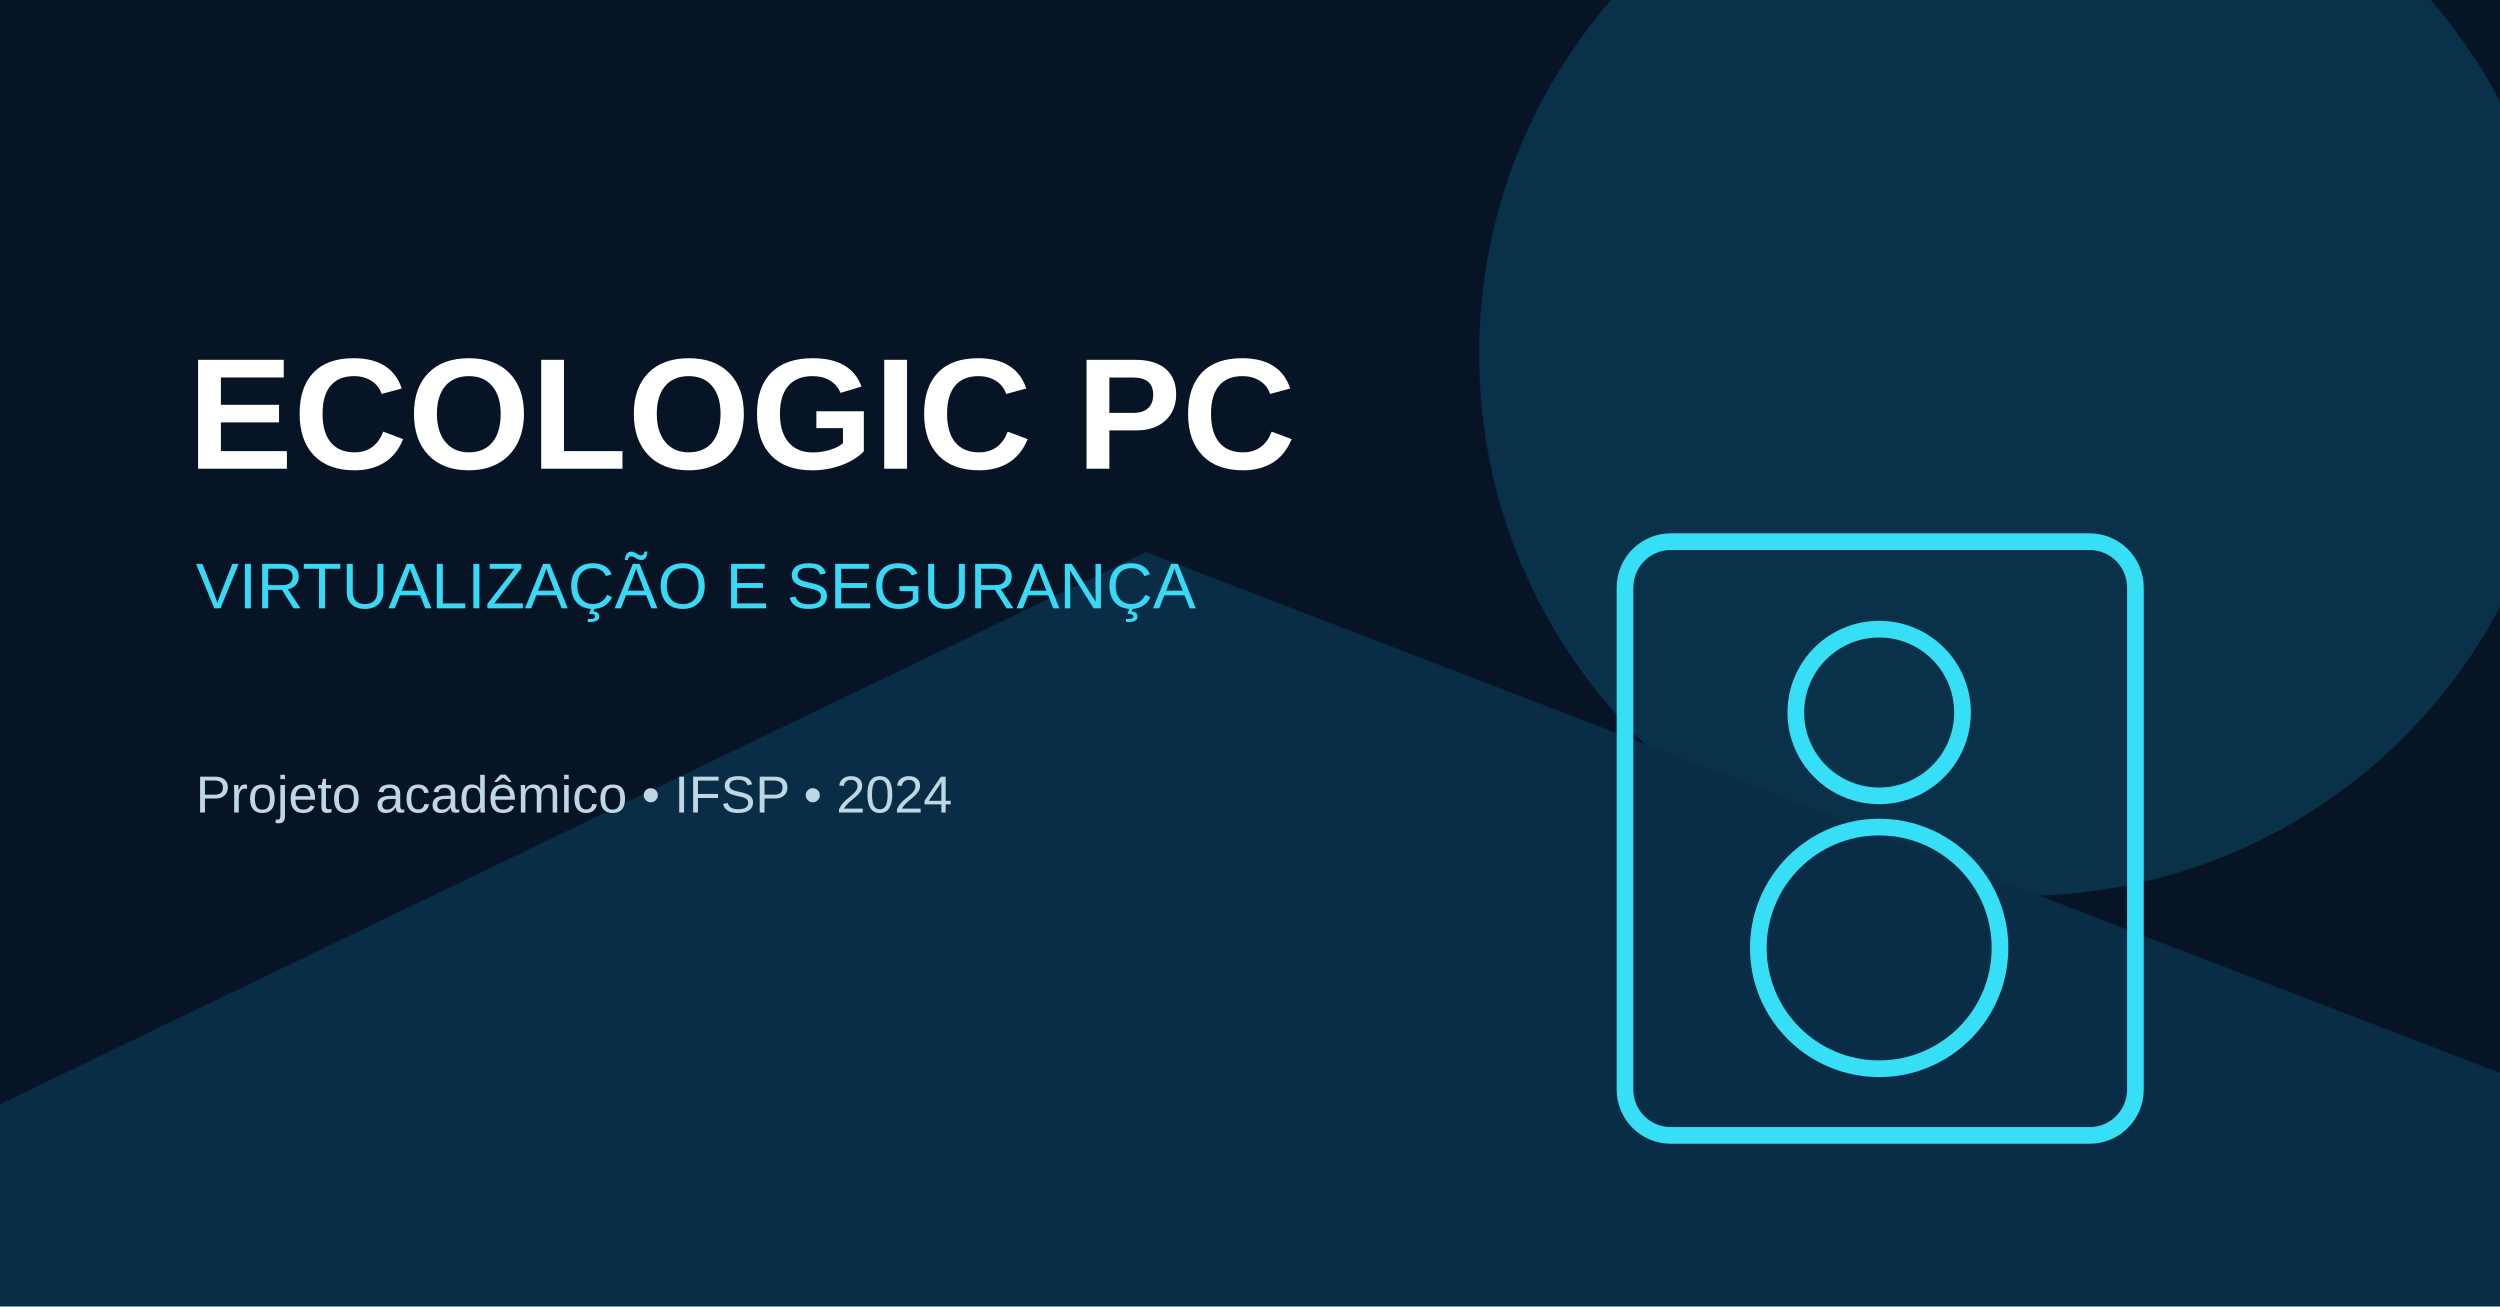
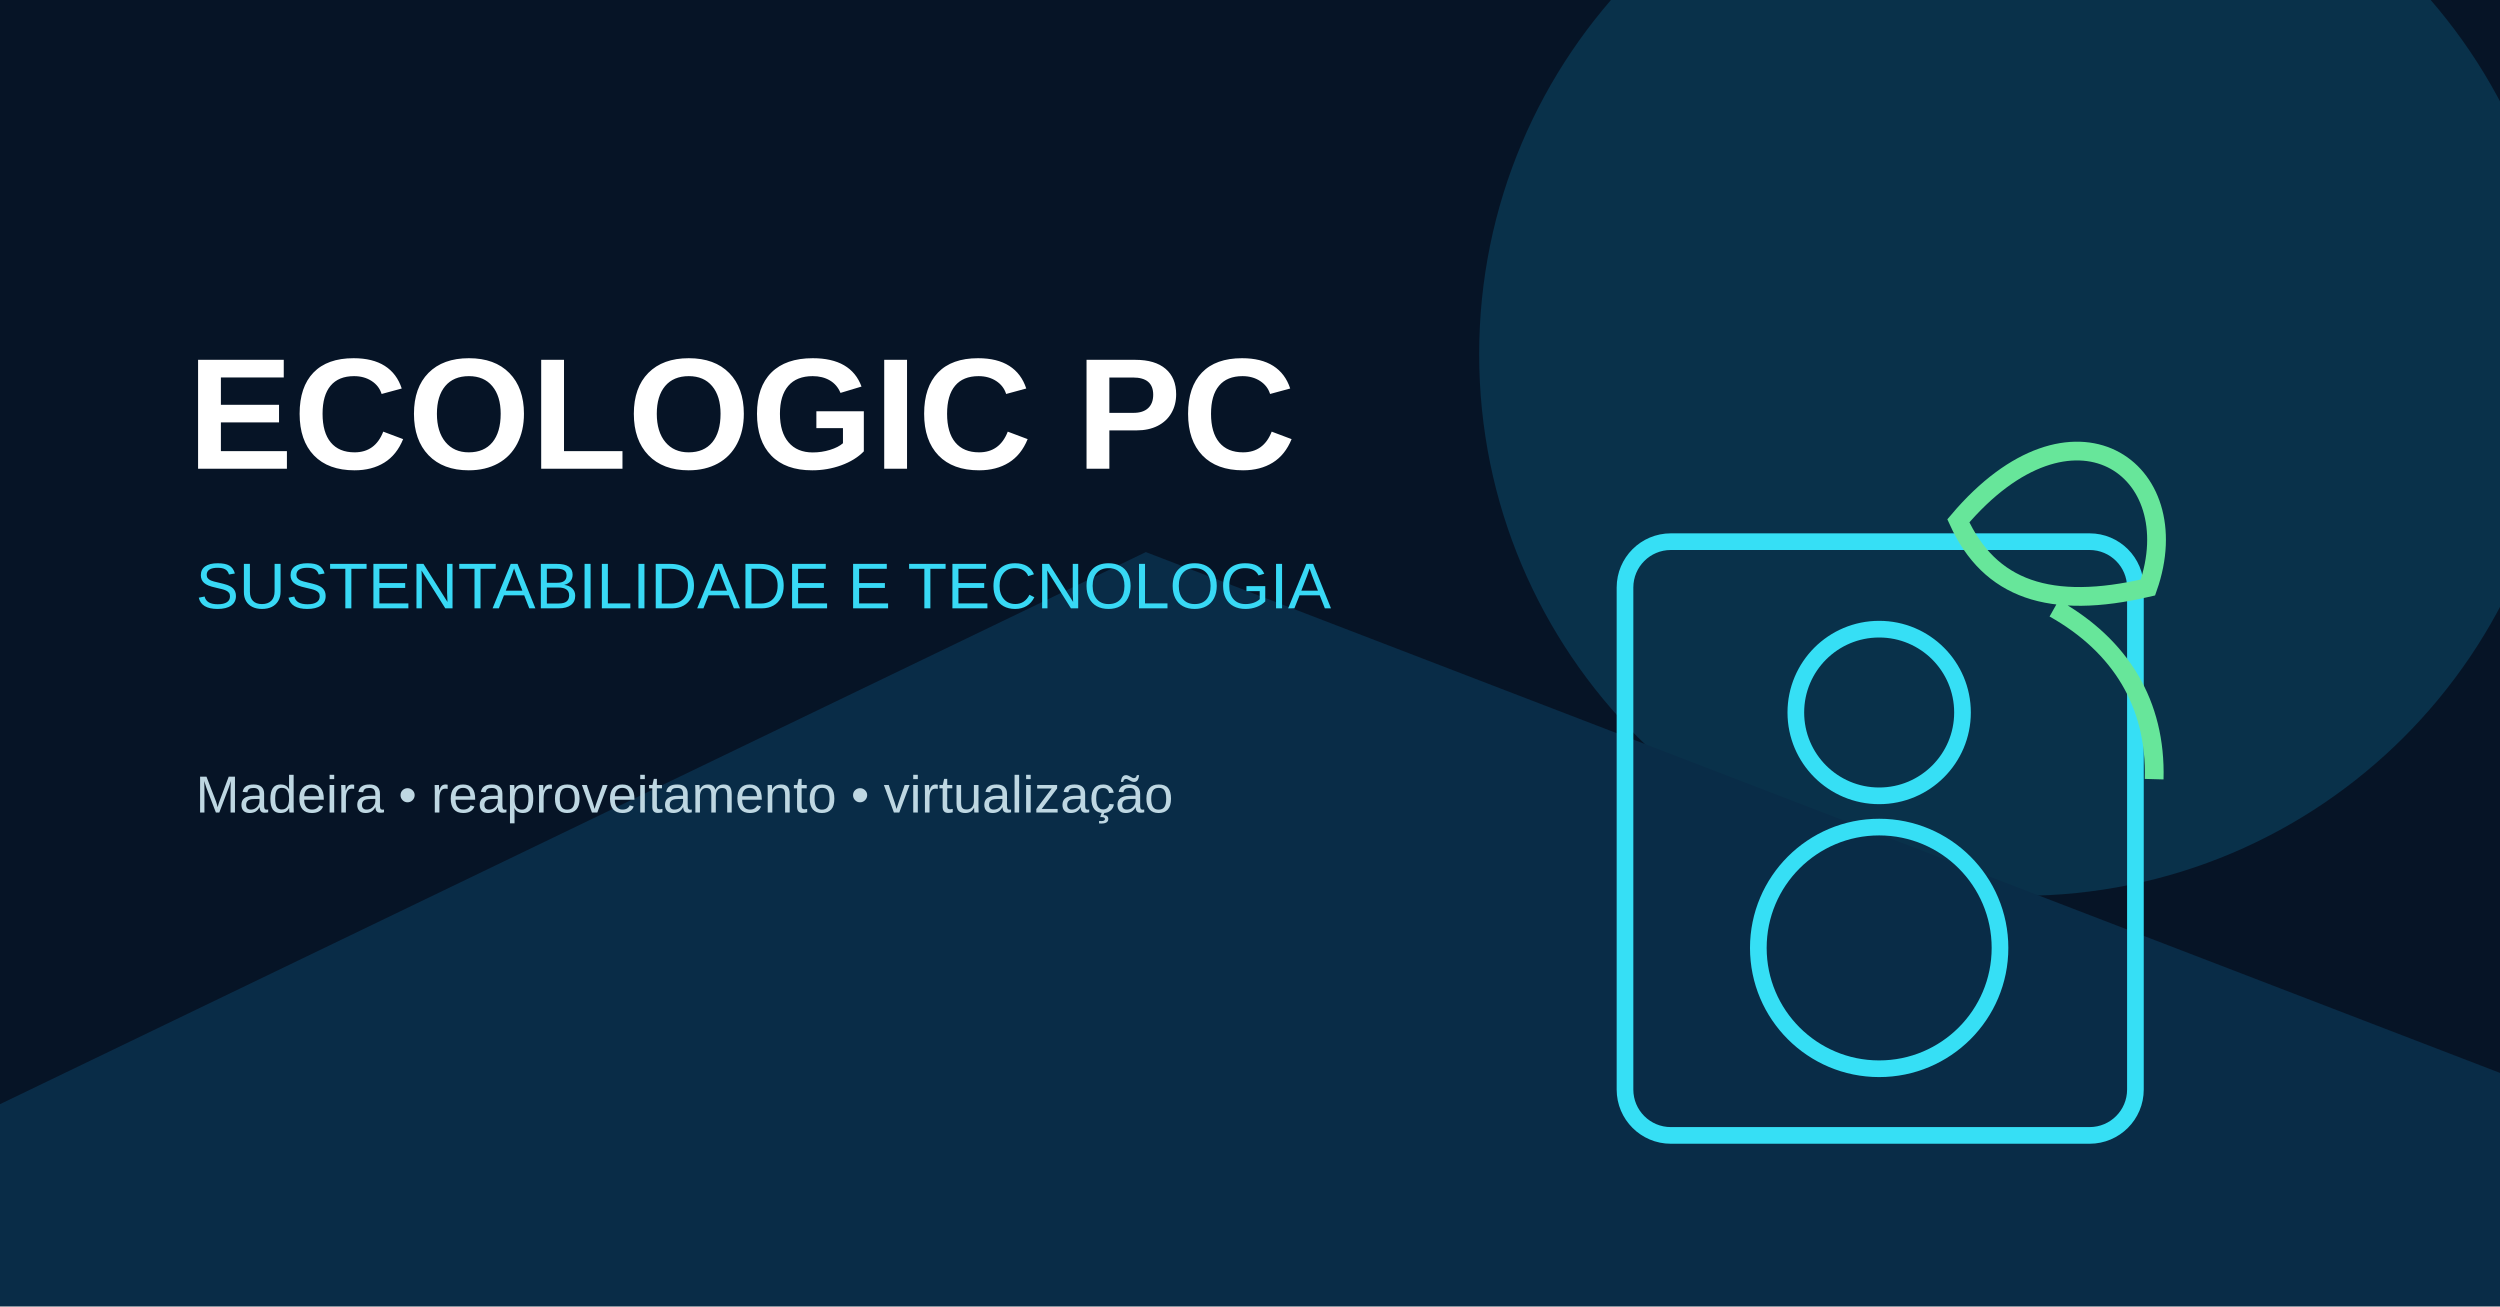
<svg xmlns="http://www.w3.org/2000/svg" width="1200" height="627" viewBox="0 0 1200 627">
  <rect width="1200" height="627" fill="#061426" />
  <circle cx="970" cy="170" r="260" fill="#0b4968" opacity=".55" />
  <path d="M0 530L550 265l650 250v112H0z" fill="#092c47" />
  <text x="90" y="225" fill="#fff" font-family="Arial" font-size="76" font-weight="700">ECOLOGIC PC</text>
-   <text x="94" y="292" fill="#38d9f5" font-family="Arial" font-size="31">VIRTUALIZAÇÃO E SEGURANÇA</text>
+   <text x="94" y="292" fill="#38d9f5" font-family="Arial" font-size="31">SUSTENTABILIDADE E TECNOLOGIA</text>
  <g transform="translate(780 260)" fill="none" stroke="#36dff5" stroke-width="8">
    <rect width="245" height="285" rx="22" />
    <circle cx="122" cy="82" r="40" />
    <circle cx="122" cy="195" r="58" />
  </g>
-   <text x="94" y="390" fill="#bed7e2" font-family="Arial" font-size="25">Projeto acadêmico • IFSP • 2024</text>
+   <path d="M940 250c55-65 111-25 91 32-47 11-76 1-91-32zm46 42c32 18 49 46 48 82" fill="none" stroke="#67e69a" stroke-width="9" />
+   <text x="94" y="390" fill="#bed7e2" font-family="Arial" font-size="25">Madeira • reaproveitamento • virtualização</text>
</svg>
